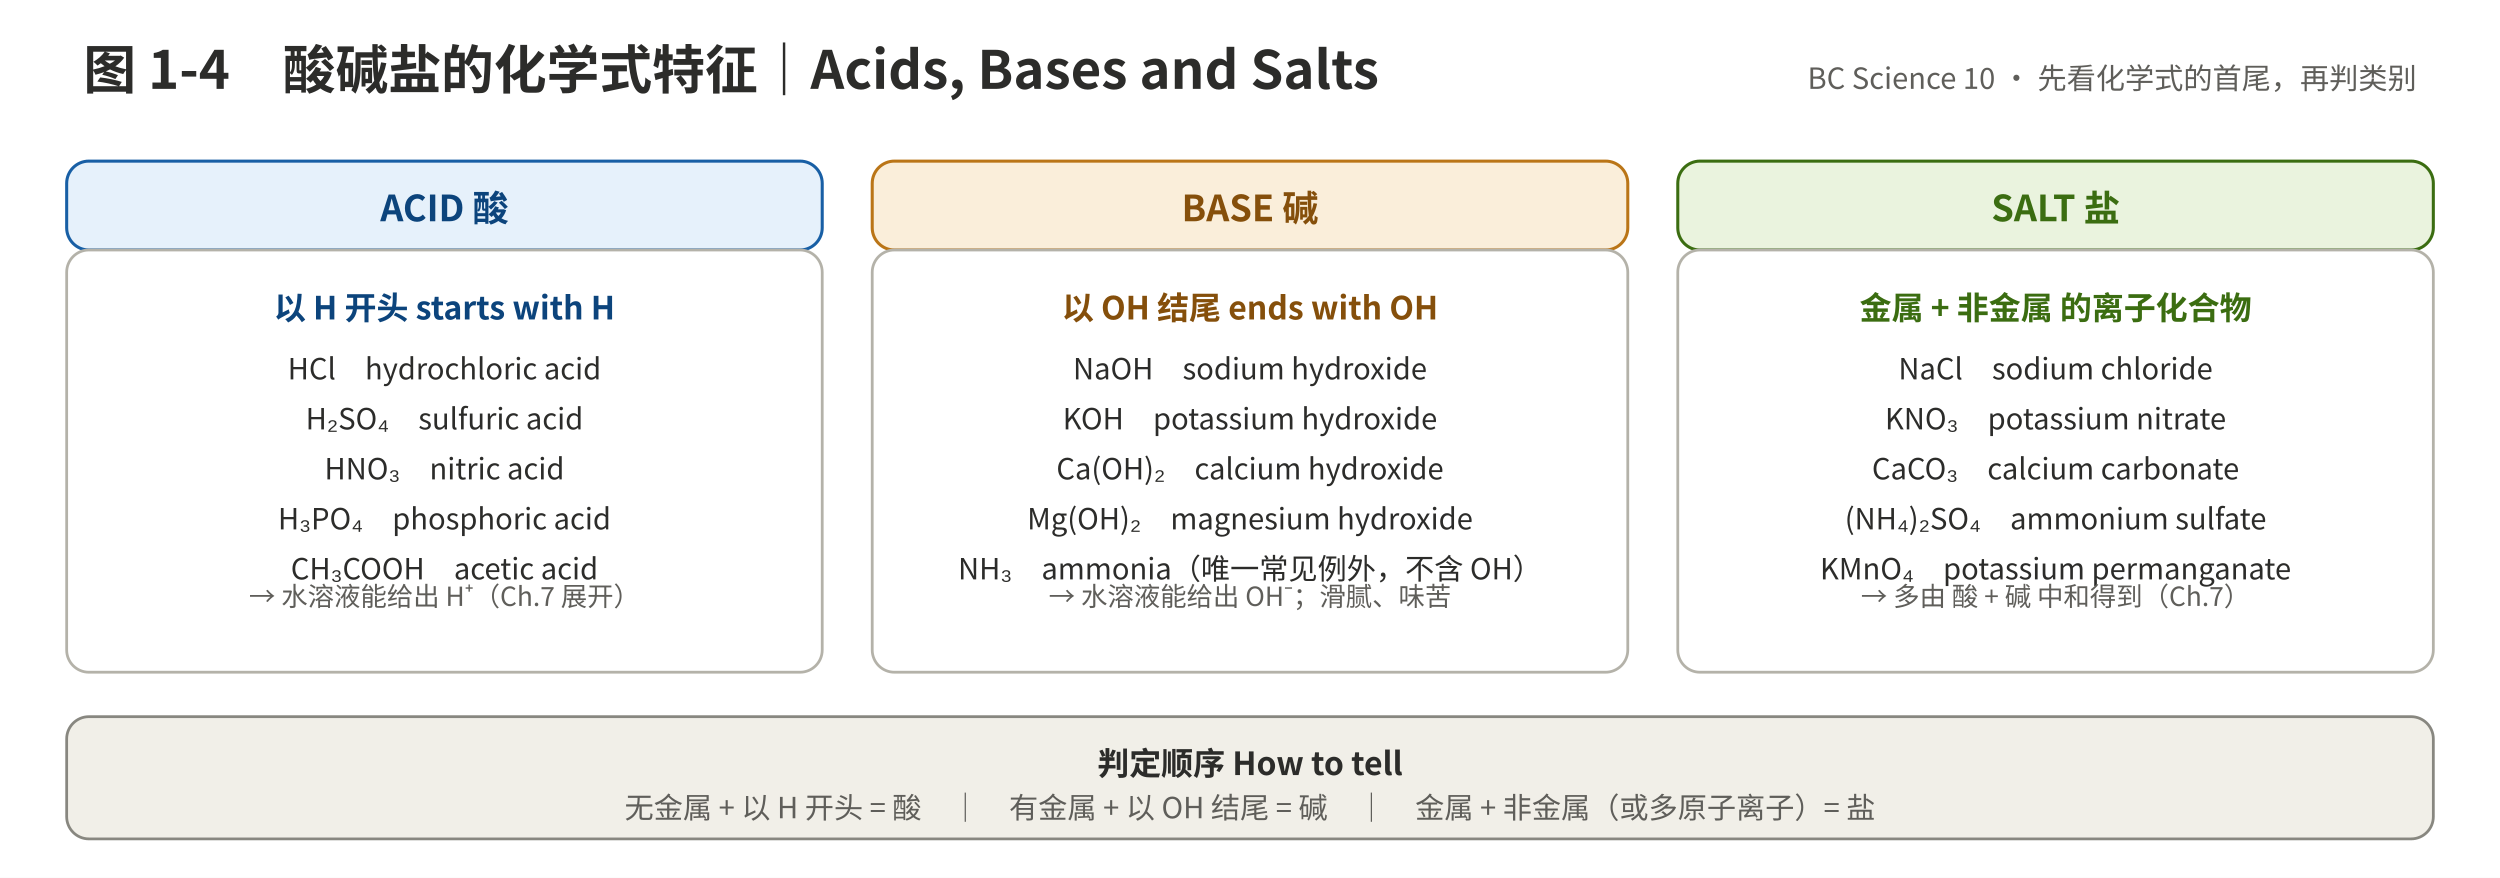
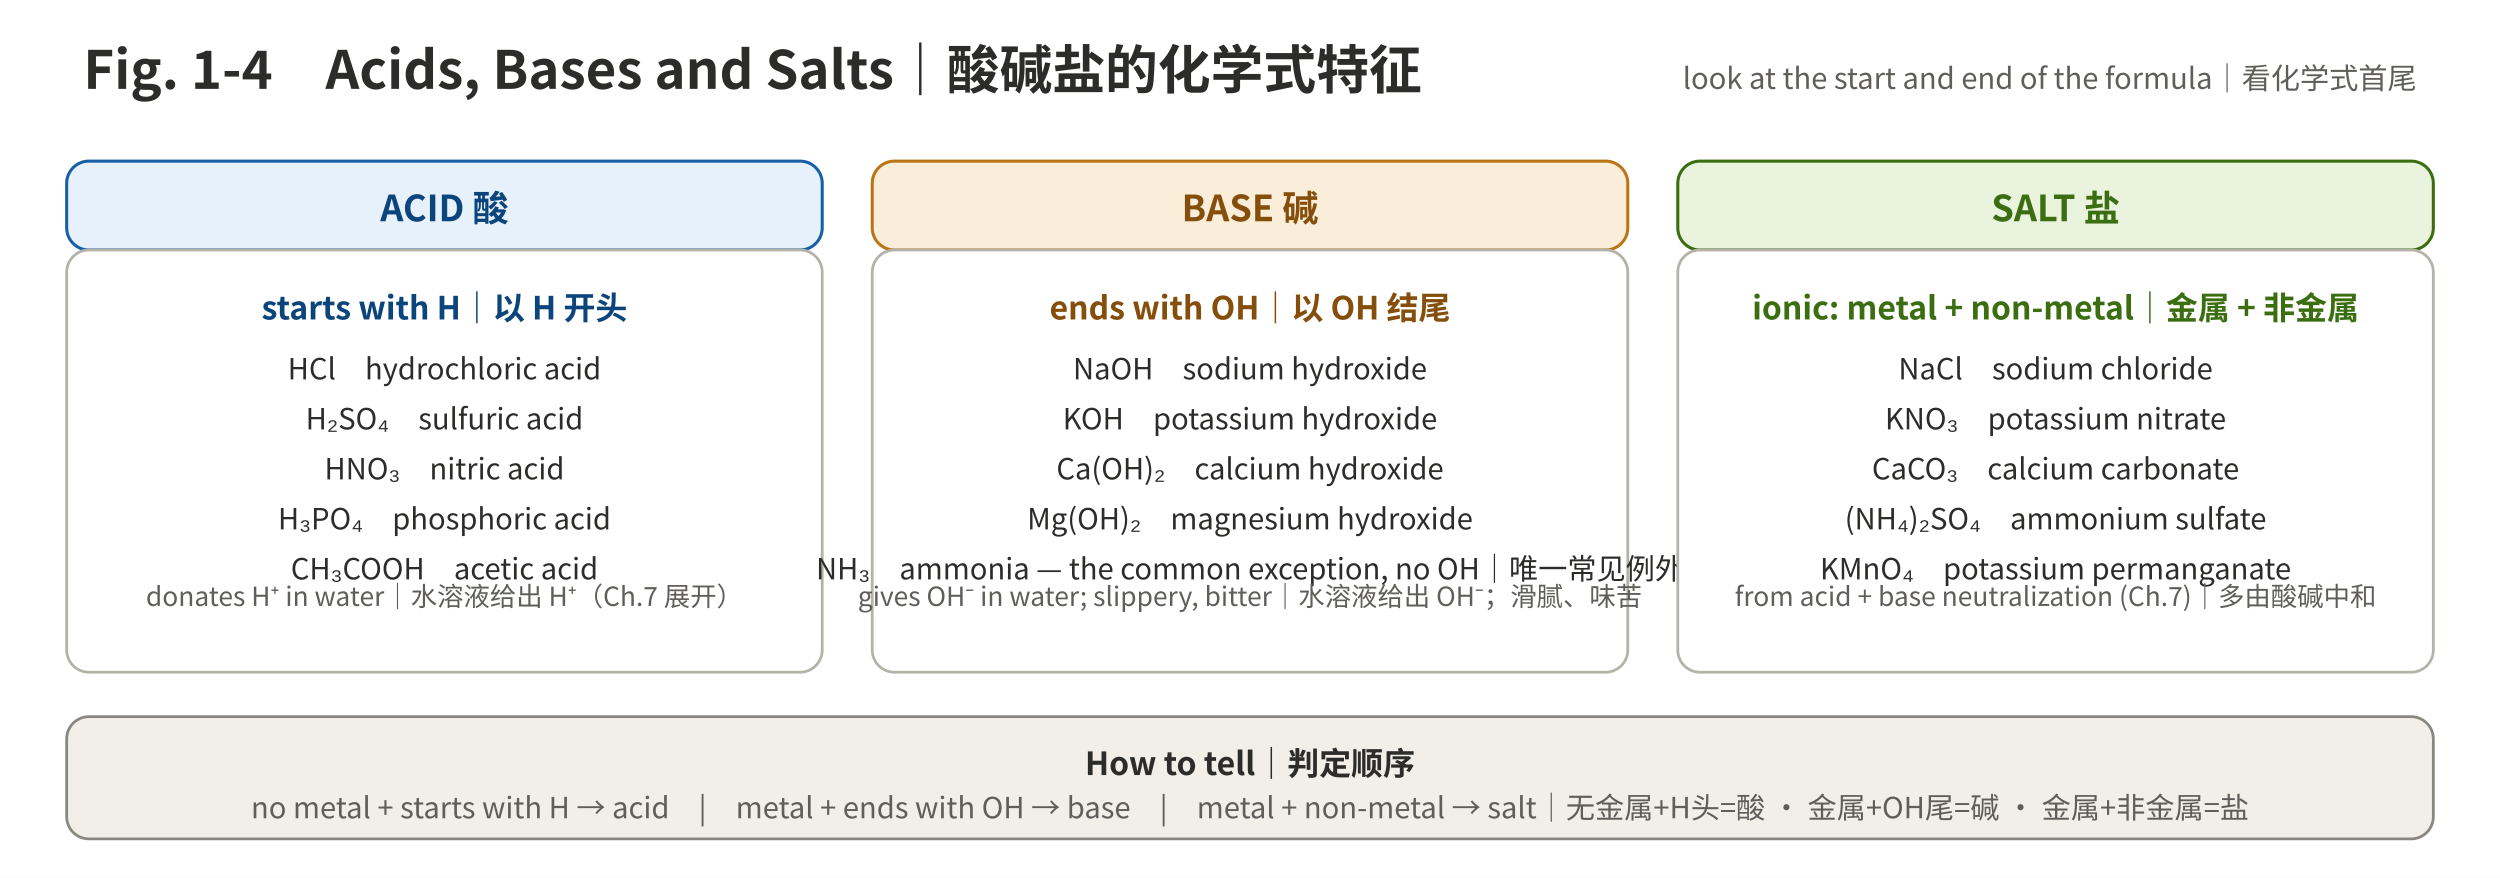
<svg xmlns="http://www.w3.org/2000/svg" viewBox="0 0 900 316" width="900" height="316" font-family="'Segoe UI','Microsoft YaHei','PingFang SC','Noto Sans CJK SC',Arial,sans-serif">
  <rect width="900" height="316" fill="#FFFFFF" />
-   <text x="30" y="32" font-size="19" font-weight="600" fill="#2C2C2A">图 1-4　酸碱盐的化学式特征｜Acids, Bases and Salts</text>
-   <text x="870" y="32" font-size="10.5" fill="#5F5E5A" text-anchor="end">BC Science 10 · 先看化学式的首尾，再判类别</text>
+   <text x="30" y="32" font-size="19" font-weight="600" fill="#2C2C2A">Fig. 1-4　Acids, Bases and Salts｜酸碱盐的化学式特征</text>
+   <text x="870" y="32" font-size="10.5" fill="#5F5E5A" text-anchor="end">look at the start and end of the formula｜看化学式首尾</text>
  <rect x="24" y="58" width="272" height="32" rx="8" fill="#E6F1FB" stroke="#185FA5" stroke-width="1.1" />
  <text x="160" y="74" font-size="13" font-weight="700" fill="#0C447C" text-anchor="middle" dominant-baseline="central">ACID 酸</text>
  <rect x="24" y="90" width="272" height="152" rx="8" fill="#FFFFFF" stroke="#B4B2A9" stroke-width="1.0" />
-   <text x="160" y="110" font-size="11.5" font-weight="700" fill="#0C447C" text-anchor="middle" dominant-baseline="central">以 H 开头 starts with H</text>
+   <text x="160" y="110" font-size="11.5" font-weight="700" fill="#0C447C" text-anchor="middle" dominant-baseline="central">starts with H｜以 H 开头</text>
  <text x="160" y="132" font-size="10.5" fill="#2C2C2A" text-anchor="middle" dominant-baseline="central">HCl　hydrochloric acid</text>
  <text x="160" y="150" font-size="10.5" fill="#2C2C2A" text-anchor="middle" dominant-baseline="central">H₂SO₄　sulfuric acid</text>
  <text x="160" y="168" font-size="10.5" fill="#2C2C2A" text-anchor="middle" dominant-baseline="central">HNO₃　nitric acid</text>
  <text x="160" y="186" font-size="10.5" fill="#2C2C2A" text-anchor="middle" dominant-baseline="central">H₃PO₄　phosphoric acid</text>
  <text x="160" y="204" font-size="10.5" fill="#2C2C2A" text-anchor="middle" dominant-baseline="central">CH₃COOH　acetic acid</text>
-   <text x="160" y="214" font-size="9.5" fill="#5F5E5A" text-anchor="middle" dominant-baseline="central">→ 水溶液能给出 H⁺（Ch.7 展开）</text>
+   <text x="160" y="214" font-size="9.5" fill="#5F5E5A" text-anchor="middle" dominant-baseline="central">donates H⁺ in water｜水溶液给出 H⁺（Ch.7 展开）</text>
  <rect x="314" y="58" width="272" height="32" rx="8" fill="#FAEEDA" stroke="#BA7517" stroke-width="1.1" />
  <text x="450" y="74" font-size="13" font-weight="700" fill="#854F0B" text-anchor="middle" dominant-baseline="central">BASE 碱</text>
  <rect x="314" y="90" width="272" height="152" rx="8" fill="#FFFFFF" stroke="#B4B2A9" stroke-width="1.0" />
-   <text x="450" y="110" font-size="11.5" font-weight="700" fill="#854F0B" text-anchor="middle" dominant-baseline="central">以 OH 结尾 ends with OH</text>
+   <text x="450" y="110" font-size="11.5" font-weight="700" fill="#854F0B" text-anchor="middle" dominant-baseline="central">ends with OH｜以 OH 结尾</text>
  <text x="450" y="132" font-size="10.5" fill="#2C2C2A" text-anchor="middle" dominant-baseline="central">NaOH　sodium hydroxide</text>
  <text x="450" y="150" font-size="10.5" fill="#2C2C2A" text-anchor="middle" dominant-baseline="central">KOH　potassium hydroxide</text>
  <text x="450" y="168" font-size="10.5" fill="#2C2C2A" text-anchor="middle" dominant-baseline="central">Ca(OH)₂　calcium hydroxide</text>
  <text x="450" y="186" font-size="10.5" fill="#2C2C2A" text-anchor="middle" dominant-baseline="central">Mg(OH)₂　magnesium hydroxide</text>
-   <text x="450" y="204" font-size="10.5" fill="#2C2C2A" text-anchor="middle" dominant-baseline="central">NH₃　ammonia（唯一常见例外，不含 OH）</text>
-   <text x="450" y="214" font-size="9.5" fill="#5F5E5A" text-anchor="middle" dominant-baseline="central">→ 水溶液能给出 OH⁻；滑腻、味苦</text>
+   <text x="450" y="204" font-size="10.5" fill="#2C2C2A" text-anchor="middle" dominant-baseline="central">NH₃　ammonia — the common exception, no OH｜唯一常见例外</text>
+   <text x="450" y="214" font-size="9.5" fill="#5F5E5A" text-anchor="middle" dominant-baseline="central">gives OH⁻ in water; slippery, bitter｜水溶液给出 OH⁻；滑腻、味苦</text>
  <rect x="604" y="58" width="272" height="32" rx="8" fill="#EAF3DE" stroke="#3B6D11" stroke-width="1.1" />
  <text x="740" y="74" font-size="13" font-weight="700" fill="#3B6D11" text-anchor="middle" dominant-baseline="central">SALT 盐</text>
  <rect x="604" y="90" width="272" height="152" rx="8" fill="#FFFFFF" stroke="#B4B2A9" stroke-width="1.0" />
-   <text x="740" y="110" font-size="11.5" font-weight="700" fill="#3B6D11" text-anchor="middle" dominant-baseline="central">金属 + 非金属 的离子化合物</text>
+   <text x="740" y="110" font-size="11.5" font-weight="700" fill="#3B6D11" text-anchor="middle" dominant-baseline="central">ionic: metal + non-metal｜金属 + 非金属</text>
  <text x="740" y="132" font-size="10.5" fill="#2C2C2A" text-anchor="middle" dominant-baseline="central">NaCl　sodium chloride</text>
  <text x="740" y="150" font-size="10.5" fill="#2C2C2A" text-anchor="middle" dominant-baseline="central">KNO₃　potassium nitrate</text>
  <text x="740" y="168" font-size="10.5" fill="#2C2C2A" text-anchor="middle" dominant-baseline="central">CaCO₃　calcium carbonate</text>
  <text x="740" y="186" font-size="10.5" fill="#2C2C2A" text-anchor="middle" dominant-baseline="central">(NH₄)₂SO₄　ammonium sulfate</text>
  <text x="740" y="204" font-size="10.5" fill="#2C2C2A" text-anchor="middle" dominant-baseline="central">KMnO₄　potassium permanganate</text>
-   <text x="740" y="214" font-size="9.5" fill="#5F5E5A" text-anchor="middle" dominant-baseline="central">→ 多由 酸 + 碱 中和得到（Ch.7）</text>
+   <text x="740" y="214" font-size="9.5" fill="#5F5E5A" text-anchor="middle" dominant-baseline="central">from acid + base neutralization (Ch.7)｜多由酸碱中和</text>
  <rect x="24" y="258" width="852" height="44" rx="8" fill="#F1EFE8" stroke="#888780" stroke-width="1.0" />
-   <text x="450" y="274" font-size="11.5" font-weight="700" fill="#2C2C2A" text-anchor="middle" dominant-baseline="central">判定顺序 How to tell</text>
-   <text x="450" y="290" font-size="10.5" fill="#5F5E5A" text-anchor="middle" dominant-baseline="central">无金属 + 以 H 开头 = 酸　｜　有金属 + 以 OH 结尾 = 碱　｜　金属 + 非金属（或多原子离子）= 盐</text>
+   <text x="450" y="274" font-size="11.5" font-weight="700" fill="#2C2C2A" text-anchor="middle" dominant-baseline="central">How to tell｜判定顺序</text>
+   <text x="450" y="290" font-size="10.5" fill="#5F5E5A" text-anchor="middle" dominant-baseline="central">no metal + starts with H → acid　|　metal + ends with OH → base　|　metal + non-metal → salt｜无金属+H头=酸 · 金属+OH尾=碱 · 金属+非金属=盐</text>
</svg>
